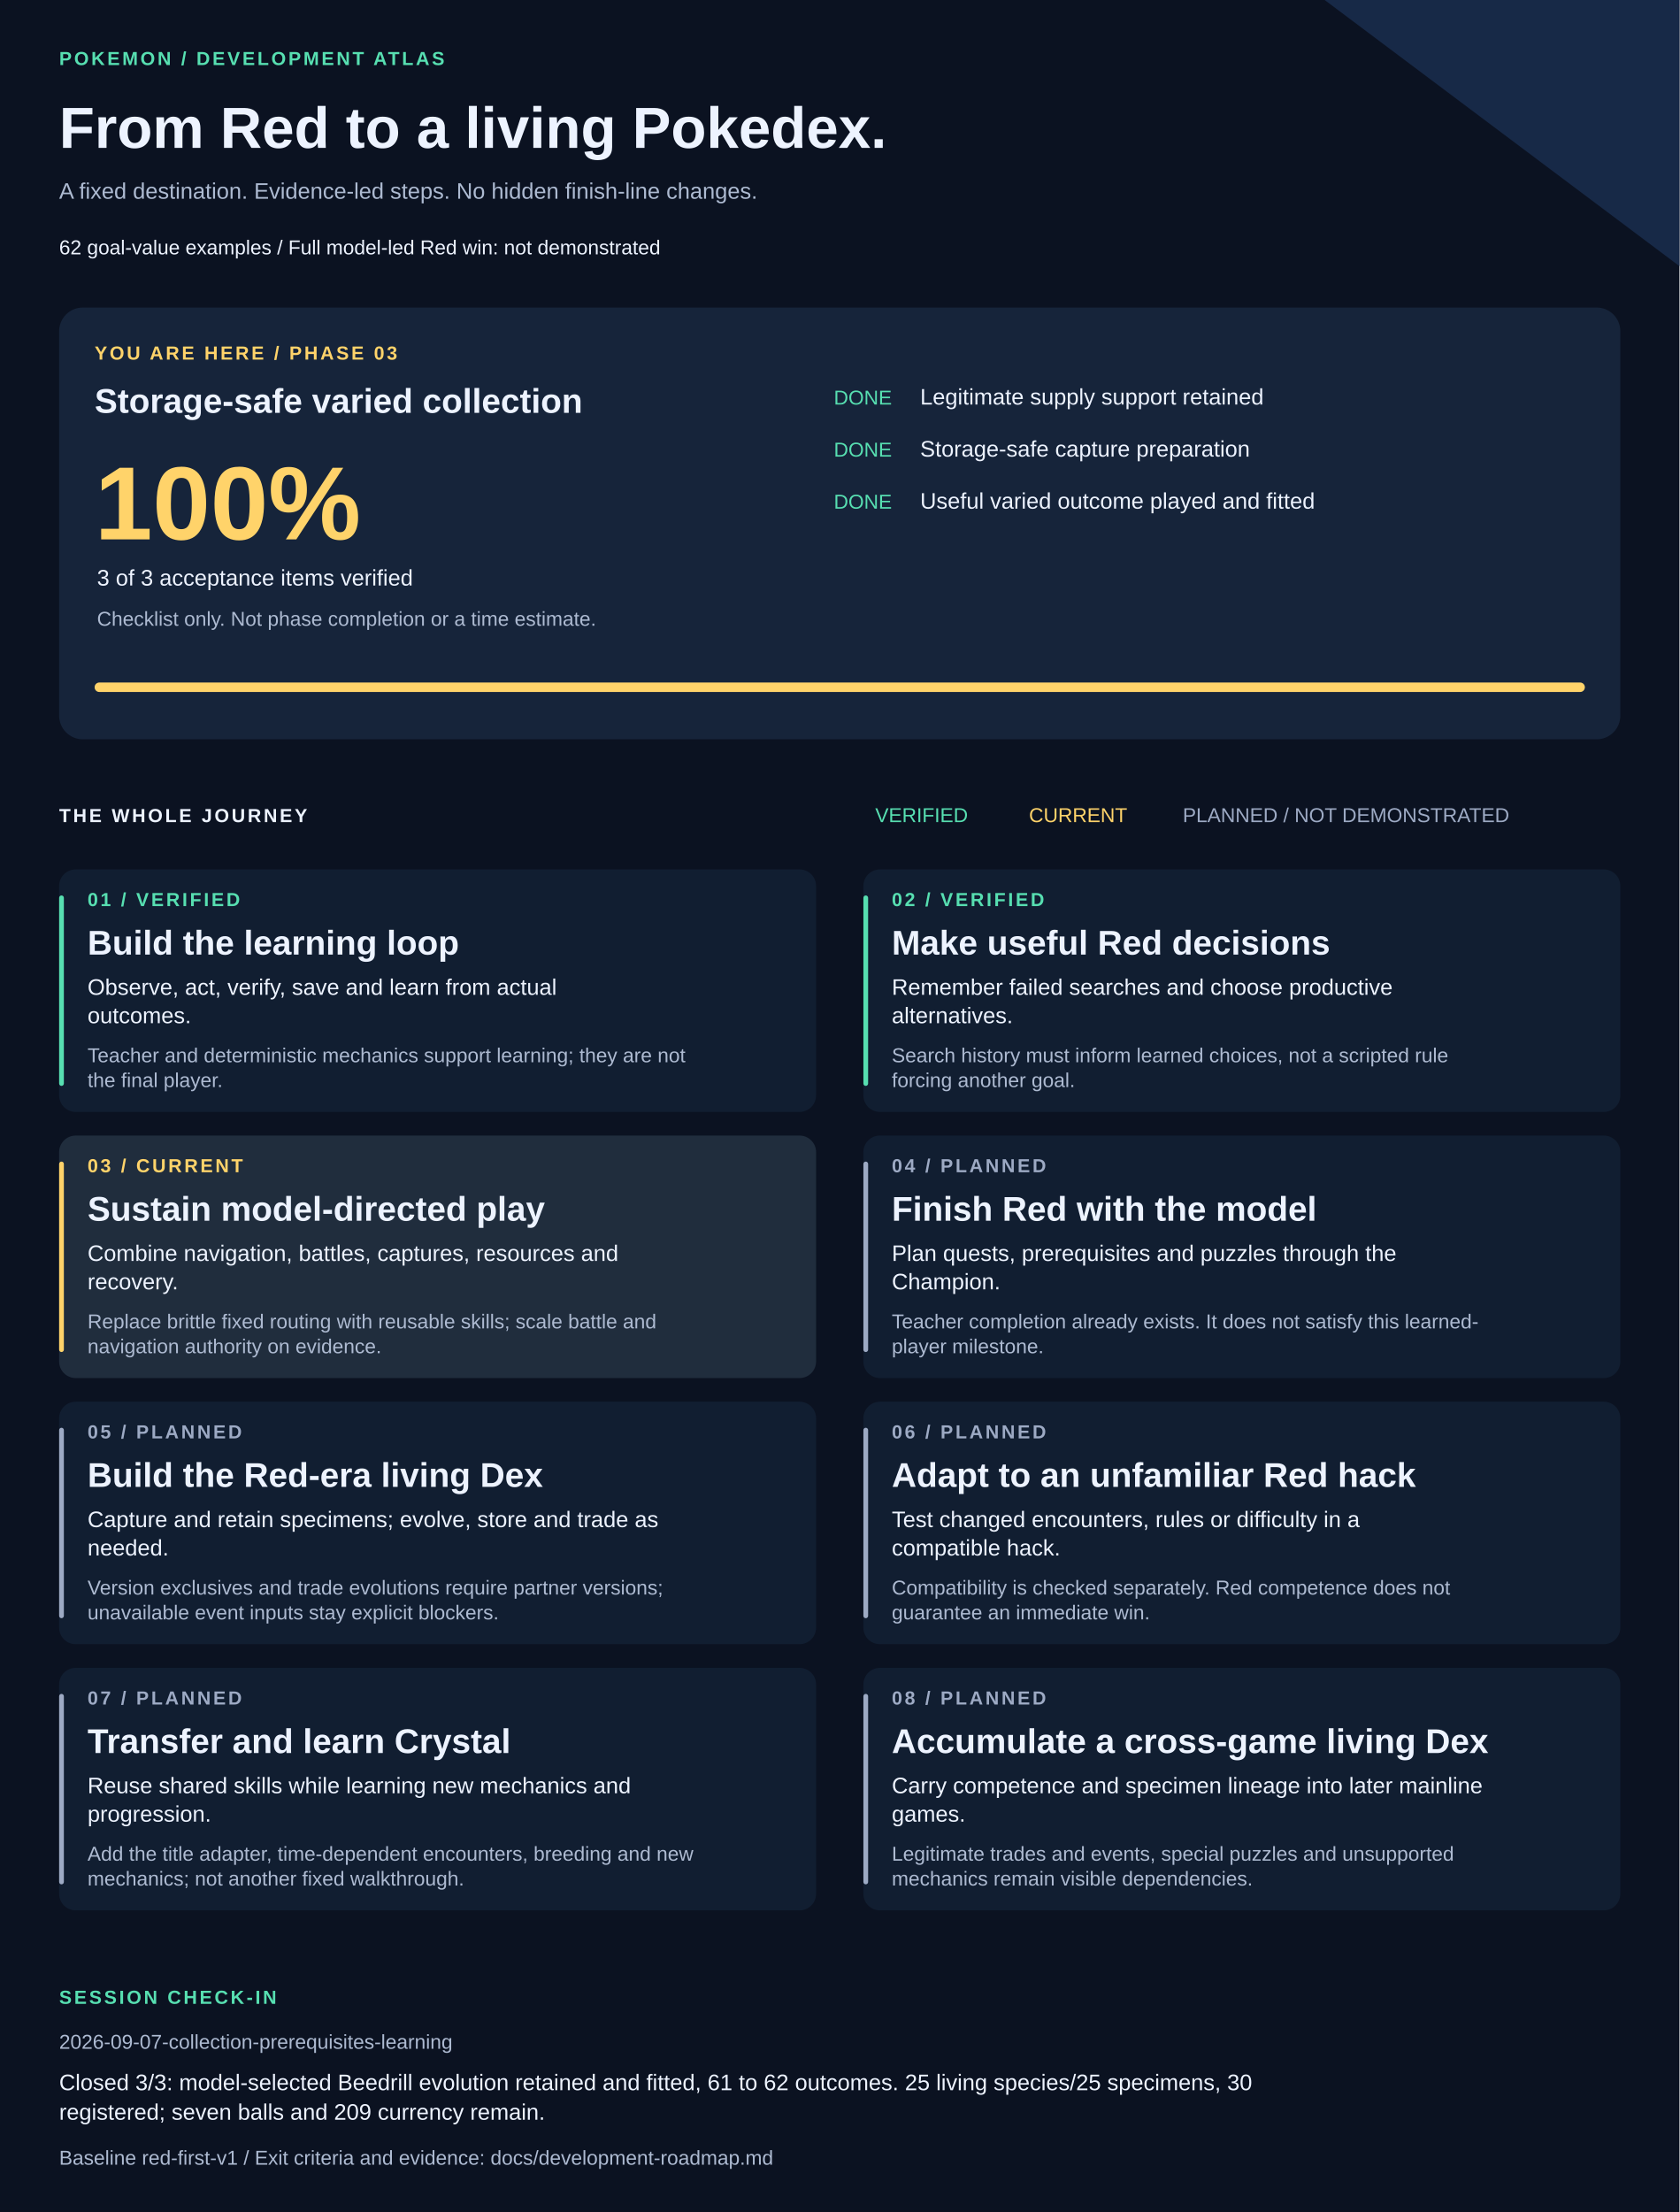
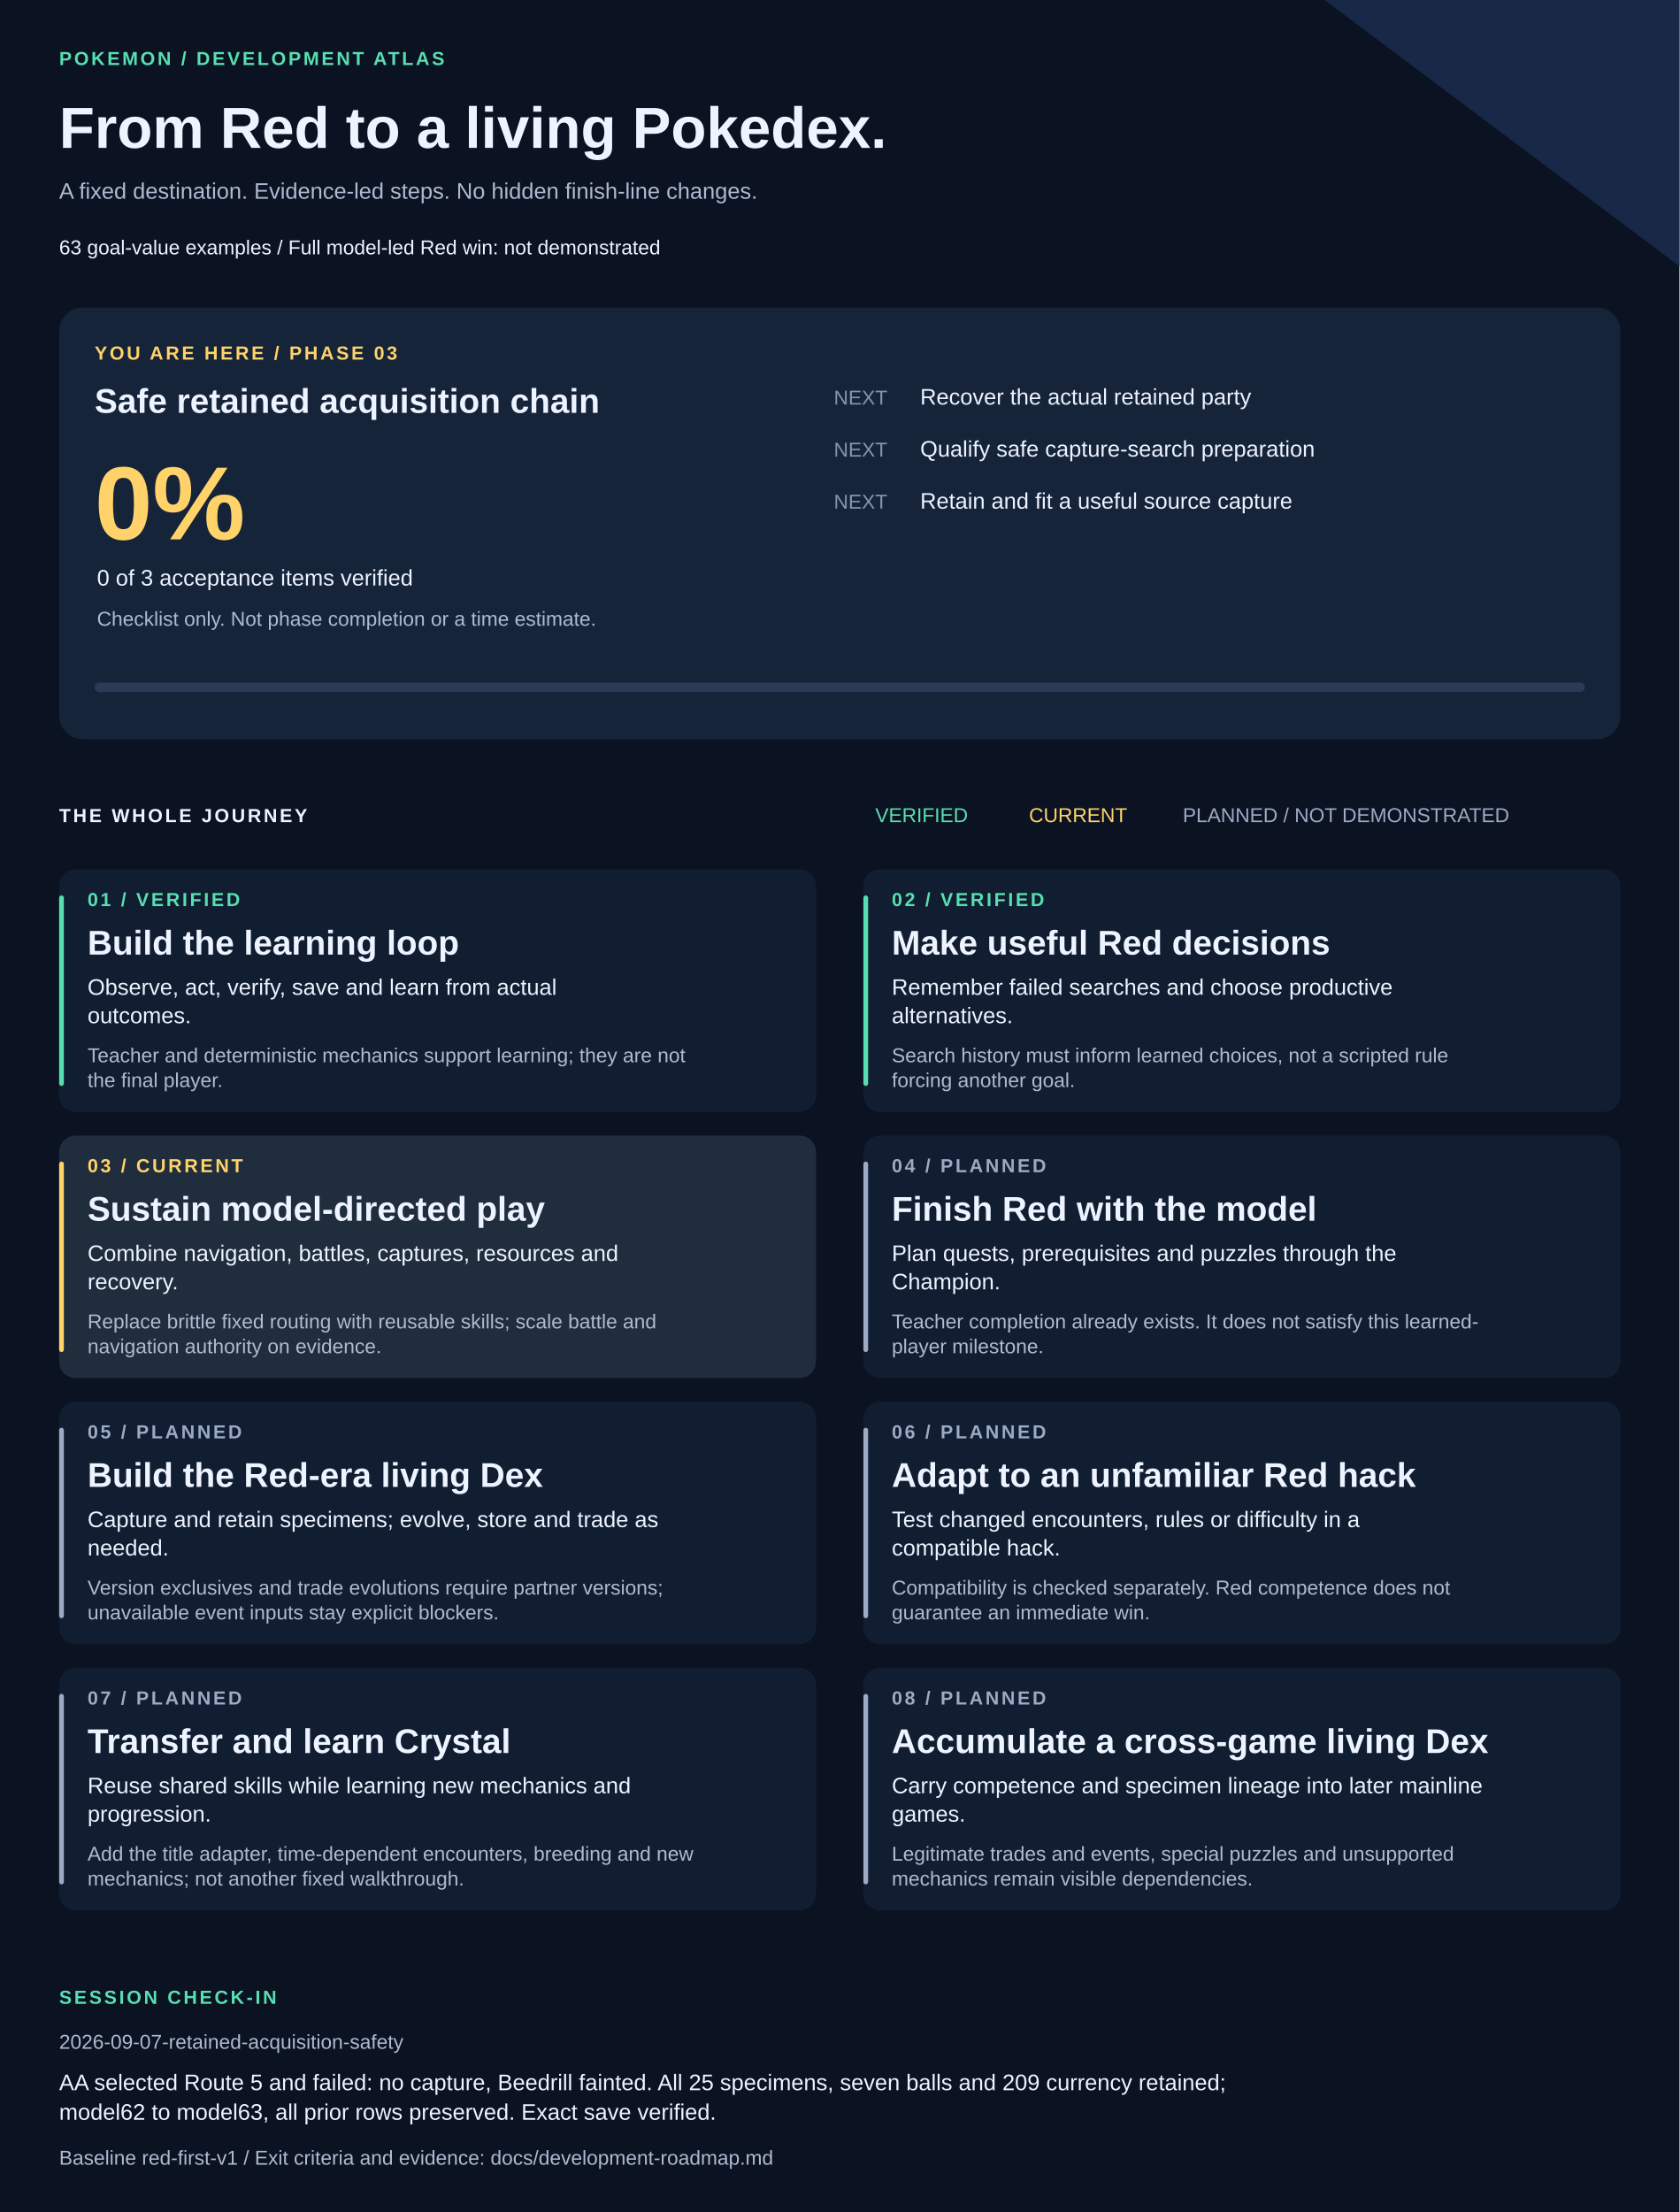
<svg xmlns="http://www.w3.org/2000/svg" width="1420" height="1870" viewBox="0 0 1420 1870" role="img" aria-labelledby="title description">
  <style>text{font-family:Arial,Helvetica,sans-serif;fill:#edf3ff}.muted{fill:#adbad1}.eyebrow{font-size:16px;letter-spacing:2px;font-weight:bold}.heading{font-size:29px;font-weight:bold}.body{font-size:19px}.small{font-size:17px}</style>
  <rect width="1420" height="1870" fill="#0b1221" />
  <path d="M1120 0H1420V225Z" fill="#172947" />
  <text x="50" y="55" class="eyebrow" style="fill:#57dfb1">POKEMON / DEVELOPMENT ATLAS</text>
  <text x="50" y="125" style="font-size:49px;font-weight:bold">From Red to a living Pokedex.</text>
  <text x="50" y="168" class="body muted">A fixed destination. Evidence-led steps. No hidden finish-line changes.</text>
-   <text x="50" y="215" class="small">62 goal-value examples  /  Full model-led Red win: not demonstrated</text>
+   <text x="50" y="215" class="small">63 goal-value examples  /  Full model-led Red win: not demonstrated</text>
  <rect x="50" y="260" width="1320" height="365" rx="20" fill="#16243a" />
  <text x="80" y="304" class="eyebrow" style="fill:#ffd36a">YOU ARE HERE / PHASE 03</text>
-   <text x="80" y="349" class="heading">Storage-safe varied collection</text>
-   <text x="80" y="456" style="font-size:88px;font-weight:bold;fill:#ffd36a">100%</text>
-   <text x="82" y="495" class="body">3 of 3 acceptance items verified</text>
+   <text x="80" y="349" class="heading">Safe retained acquisition chain</text>
+   <text x="80" y="456" style="font-size:88px;font-weight:bold;fill:#ffd36a">0%</text>
+   <text x="82" y="495" class="body">0 of 3 acceptance items verified</text>
  <text x="82" y="529" class="small muted">Checklist only. Not phase completion or a time estimate.</text>
-   <text x="705" y="342" class="small" style="fill:#57dfb1">DONE</text>
-   <text x="778" y="342" class="body">Legitimate supply support retained</text>
-   <text x="705" y="386" class="small" style="fill:#57dfb1">DONE</text>
-   <text x="778" y="386" class="body">Storage-safe capture preparation</text>
-   <text x="705" y="430" class="small" style="fill:#57dfb1">DONE</text>
-   <text x="778" y="430" class="body">Useful varied outcome played and fitted</text>
+   <text x="705" y="342" class="small" style="fill:#8594ad">NEXT</text>
+   <text x="778" y="342" class="body">Recover the actual retained party</text>
+   <text x="705" y="386" class="small" style="fill:#8594ad">NEXT</text>
+   <text x="778" y="386" class="body">Qualify safe capture-search preparation</text>
+   <text x="705" y="430" class="small" style="fill:#8594ad">NEXT</text>
+   <text x="778" y="430" class="body">Retain and fit a useful source capture</text>
  <rect x="80" y="577" width="1260" height="8" rx="4" fill="#293b55" />
-   <rect x="80" y="577" width="1260" height="8" rx="4" fill="#ffd36a" />
+   <rect x="80" y="577" width="0" height="8" rx="4" fill="#ffd36a" />
  <text x="50" y="695" class="eyebrow">THE WHOLE JOURNEY</text>
  <text x="740" y="695" class="small" style="fill:#57dfb1">VERIFIED</text>
  <text x="870" y="695" class="small" style="fill:#ffd36a">CURRENT</text>
  <text x="1000" y="695" class="small" style="fill:#9daac4">PLANNED / NOT DEMONSTRATED</text>
  <rect x="50" y="735" width="640" height="205" rx="14" fill="#111e31" />
  <rect x="50" y="757" width="4" height="161" rx="2" fill="#57dfb1" />
  <text x="74" y="766" class="eyebrow" style="fill:#57dfb1">01 / VERIFIED</text>
  <text x="74" y="807" class="heading">Build the learning loop</text>
  <text x="74" y="841" class="body">Observe, act, verify, save and learn from actual</text>
  <text x="74" y="865" class="body">outcomes.</text>
  <text x="74" y="898" class="small muted">Teacher and deterministic mechanics support learning; they are not</text>
  <text x="74" y="919" class="small muted">the final player.</text>
  <rect x="730" y="735" width="640" height="205" rx="14" fill="#111e31" />
  <rect x="730" y="757" width="4" height="161" rx="2" fill="#57dfb1" />
  <text x="754" y="766" class="eyebrow" style="fill:#57dfb1">02 / VERIFIED</text>
  <text x="754" y="807" class="heading">Make useful Red decisions</text>
  <text x="754" y="841" class="body">Remember failed searches and choose productive</text>
  <text x="754" y="865" class="body">alternatives.</text>
  <text x="754" y="898" class="small muted">Search history must inform learned choices, not a scripted rule</text>
  <text x="754" y="919" class="small muted">forcing another goal.</text>
  <rect x="50" y="960" width="640" height="205" rx="14" fill="#202d3d" />
  <rect x="50" y="982" width="4" height="161" rx="2" fill="#ffd36a" />
  <text x="74" y="991" class="eyebrow" style="fill:#ffd36a">03 / CURRENT</text>
  <text x="74" y="1032" class="heading">Sustain model-directed play</text>
  <text x="74" y="1066" class="body">Combine navigation, battles, captures, resources and</text>
  <text x="74" y="1090" class="body">recovery.</text>
  <text x="74" y="1123" class="small muted">Replace brittle fixed routing with reusable skills; scale battle and</text>
  <text x="74" y="1144" class="small muted">navigation authority on evidence.</text>
  <rect x="730" y="960" width="640" height="205" rx="14" fill="#111e31" />
  <rect x="730" y="982" width="4" height="161" rx="2" fill="#9daac4" />
  <text x="754" y="991" class="eyebrow" style="fill:#9daac4">04 / PLANNED</text>
  <text x="754" y="1032" class="heading">Finish Red with the model</text>
  <text x="754" y="1066" class="body">Plan quests, prerequisites and puzzles through the</text>
  <text x="754" y="1090" class="body">Champion.</text>
  <text x="754" y="1123" class="small muted">Teacher completion already exists. It does not satisfy this learned-</text>
  <text x="754" y="1144" class="small muted">player milestone.</text>
  <rect x="50" y="1185" width="640" height="205" rx="14" fill="#111e31" />
  <rect x="50" y="1207" width="4" height="161" rx="2" fill="#9daac4" />
  <text x="74" y="1216" class="eyebrow" style="fill:#9daac4">05 / PLANNED</text>
  <text x="74" y="1257" class="heading">Build the Red-era living Dex</text>
  <text x="74" y="1291" class="body">Capture and retain specimens; evolve, store and trade as</text>
  <text x="74" y="1315" class="body">needed.</text>
  <text x="74" y="1348" class="small muted">Version exclusives and trade evolutions require partner versions;</text>
  <text x="74" y="1369" class="small muted">unavailable event inputs stay explicit blockers.</text>
  <rect x="730" y="1185" width="640" height="205" rx="14" fill="#111e31" />
  <rect x="730" y="1207" width="4" height="161" rx="2" fill="#9daac4" />
  <text x="754" y="1216" class="eyebrow" style="fill:#9daac4">06 / PLANNED</text>
  <text x="754" y="1257" class="heading">Adapt to an unfamiliar Red hack</text>
  <text x="754" y="1291" class="body">Test changed encounters, rules or difficulty in a</text>
  <text x="754" y="1315" class="body">compatible hack.</text>
  <text x="754" y="1348" class="small muted">Compatibility is checked separately. Red competence does not</text>
  <text x="754" y="1369" class="small muted">guarantee an immediate win.</text>
  <rect x="50" y="1410" width="640" height="205" rx="14" fill="#111e31" />
  <rect x="50" y="1432" width="4" height="161" rx="2" fill="#9daac4" />
  <text x="74" y="1441" class="eyebrow" style="fill:#9daac4">07 / PLANNED</text>
  <text x="74" y="1482" class="heading">Transfer and learn Crystal</text>
  <text x="74" y="1516" class="body">Reuse shared skills while learning new mechanics and</text>
  <text x="74" y="1540" class="body">progression.</text>
  <text x="74" y="1573" class="small muted">Add the title adapter, time-dependent encounters, breeding and new</text>
  <text x="74" y="1594" class="small muted">mechanics; not another fixed walkthrough.</text>
  <rect x="730" y="1410" width="640" height="205" rx="14" fill="#111e31" />
  <rect x="730" y="1432" width="4" height="161" rx="2" fill="#9daac4" />
  <text x="754" y="1441" class="eyebrow" style="fill:#9daac4">08 / PLANNED</text>
  <text x="754" y="1482" class="heading">Accumulate a cross-game living Dex</text>
  <text x="754" y="1516" class="body">Carry competence and specimen lineage into later mainline</text>
  <text x="754" y="1540" class="body">games.</text>
  <text x="754" y="1573" class="small muted">Legitimate trades and events, special puzzles and unsupported</text>
  <text x="754" y="1594" class="small muted">mechanics remain visible dependencies.</text>
  <text x="50" y="1694" class="eyebrow" style="fill:#57dfb1">SESSION CHECK-IN</text>
-   <text x="50" y="1732" class="small muted">2026-09-07-collection-prerequisites-learning</text>
-   <text x="50" y="1767" class="body">Closed 3/3: model-selected Beedrill evolution retained and fitted, 61 to 62 outcomes. 25 living species/25 specimens, 30</text>
-   <text x="50" y="1792" class="body">registered; seven balls and 209 currency remain.</text>
+   <text x="50" y="1732" class="small muted">2026-09-07-retained-acquisition-safety</text>
+   <text x="50" y="1767" class="body">AA selected Route 5 and failed: no capture, Beedrill fainted. All 25 specimens, seven balls and 209 currency retained;</text>
+   <text x="50" y="1792" class="body">model62 to model63, all prior rows preserved. Exact save verified.</text>
  <text x="50" y="1830" class="small muted">Baseline red-first-v1 / Exit criteria and evidence: docs/development-roadmap.md</text>
</svg>
